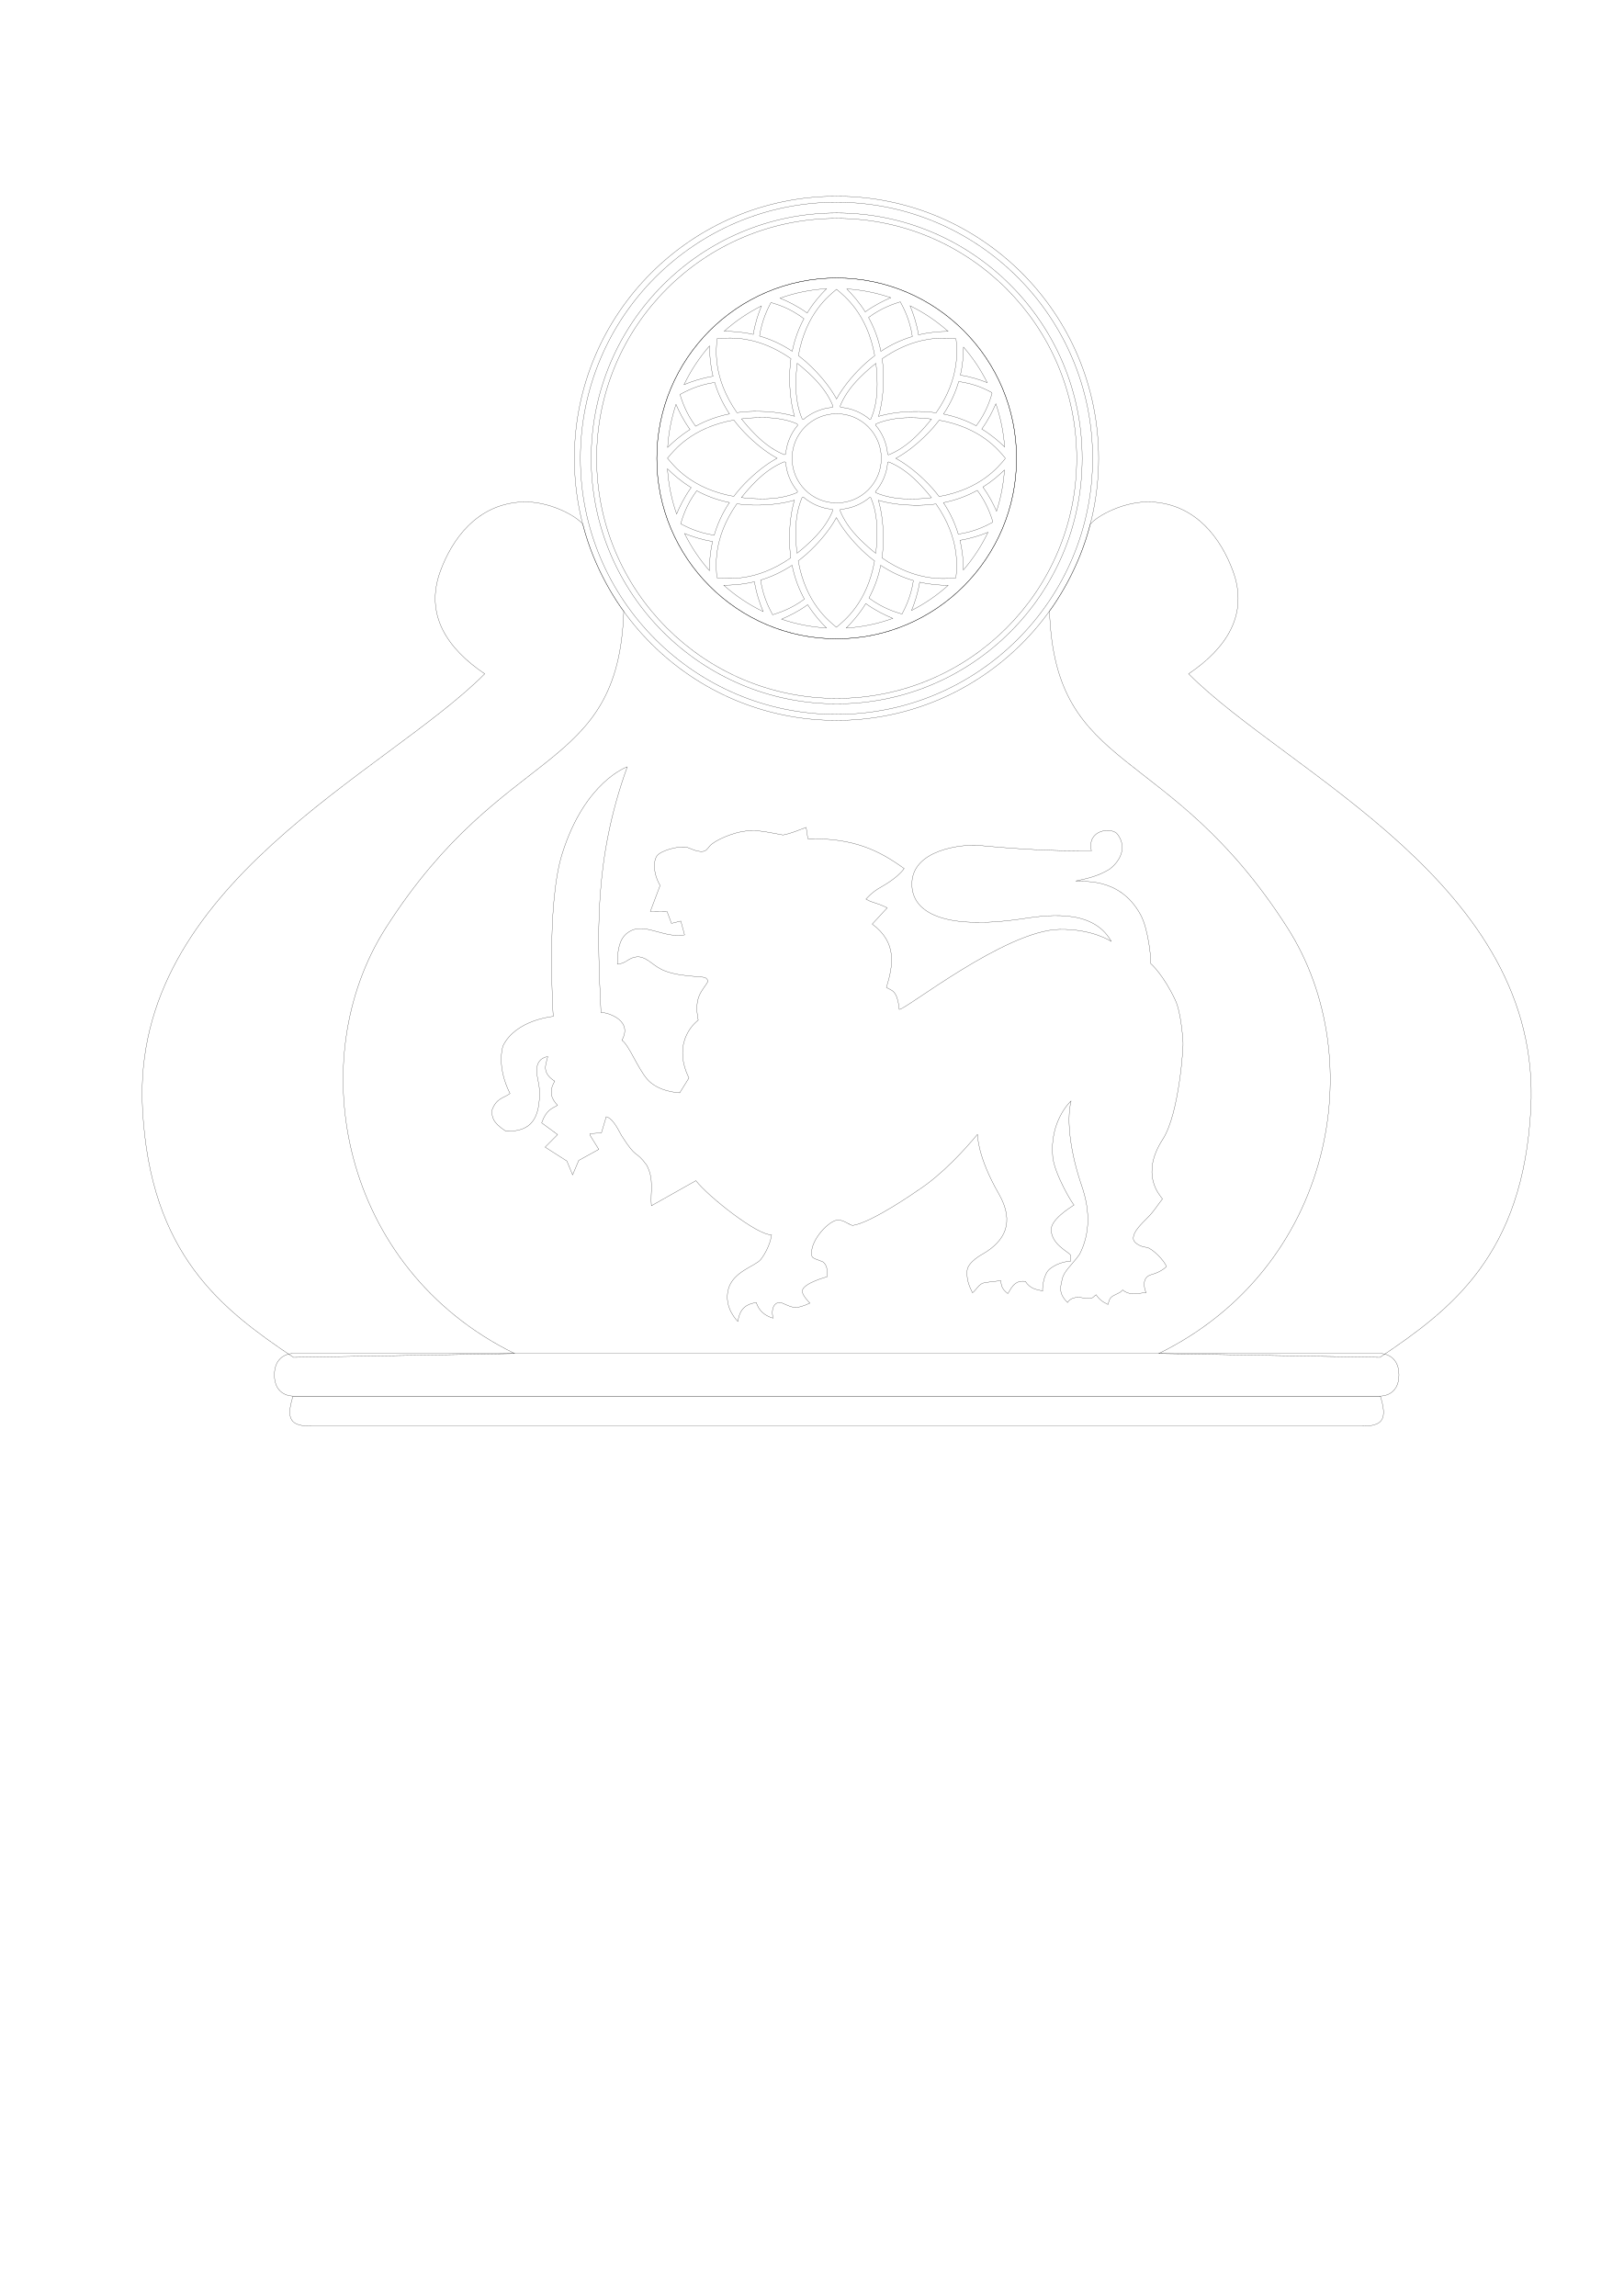
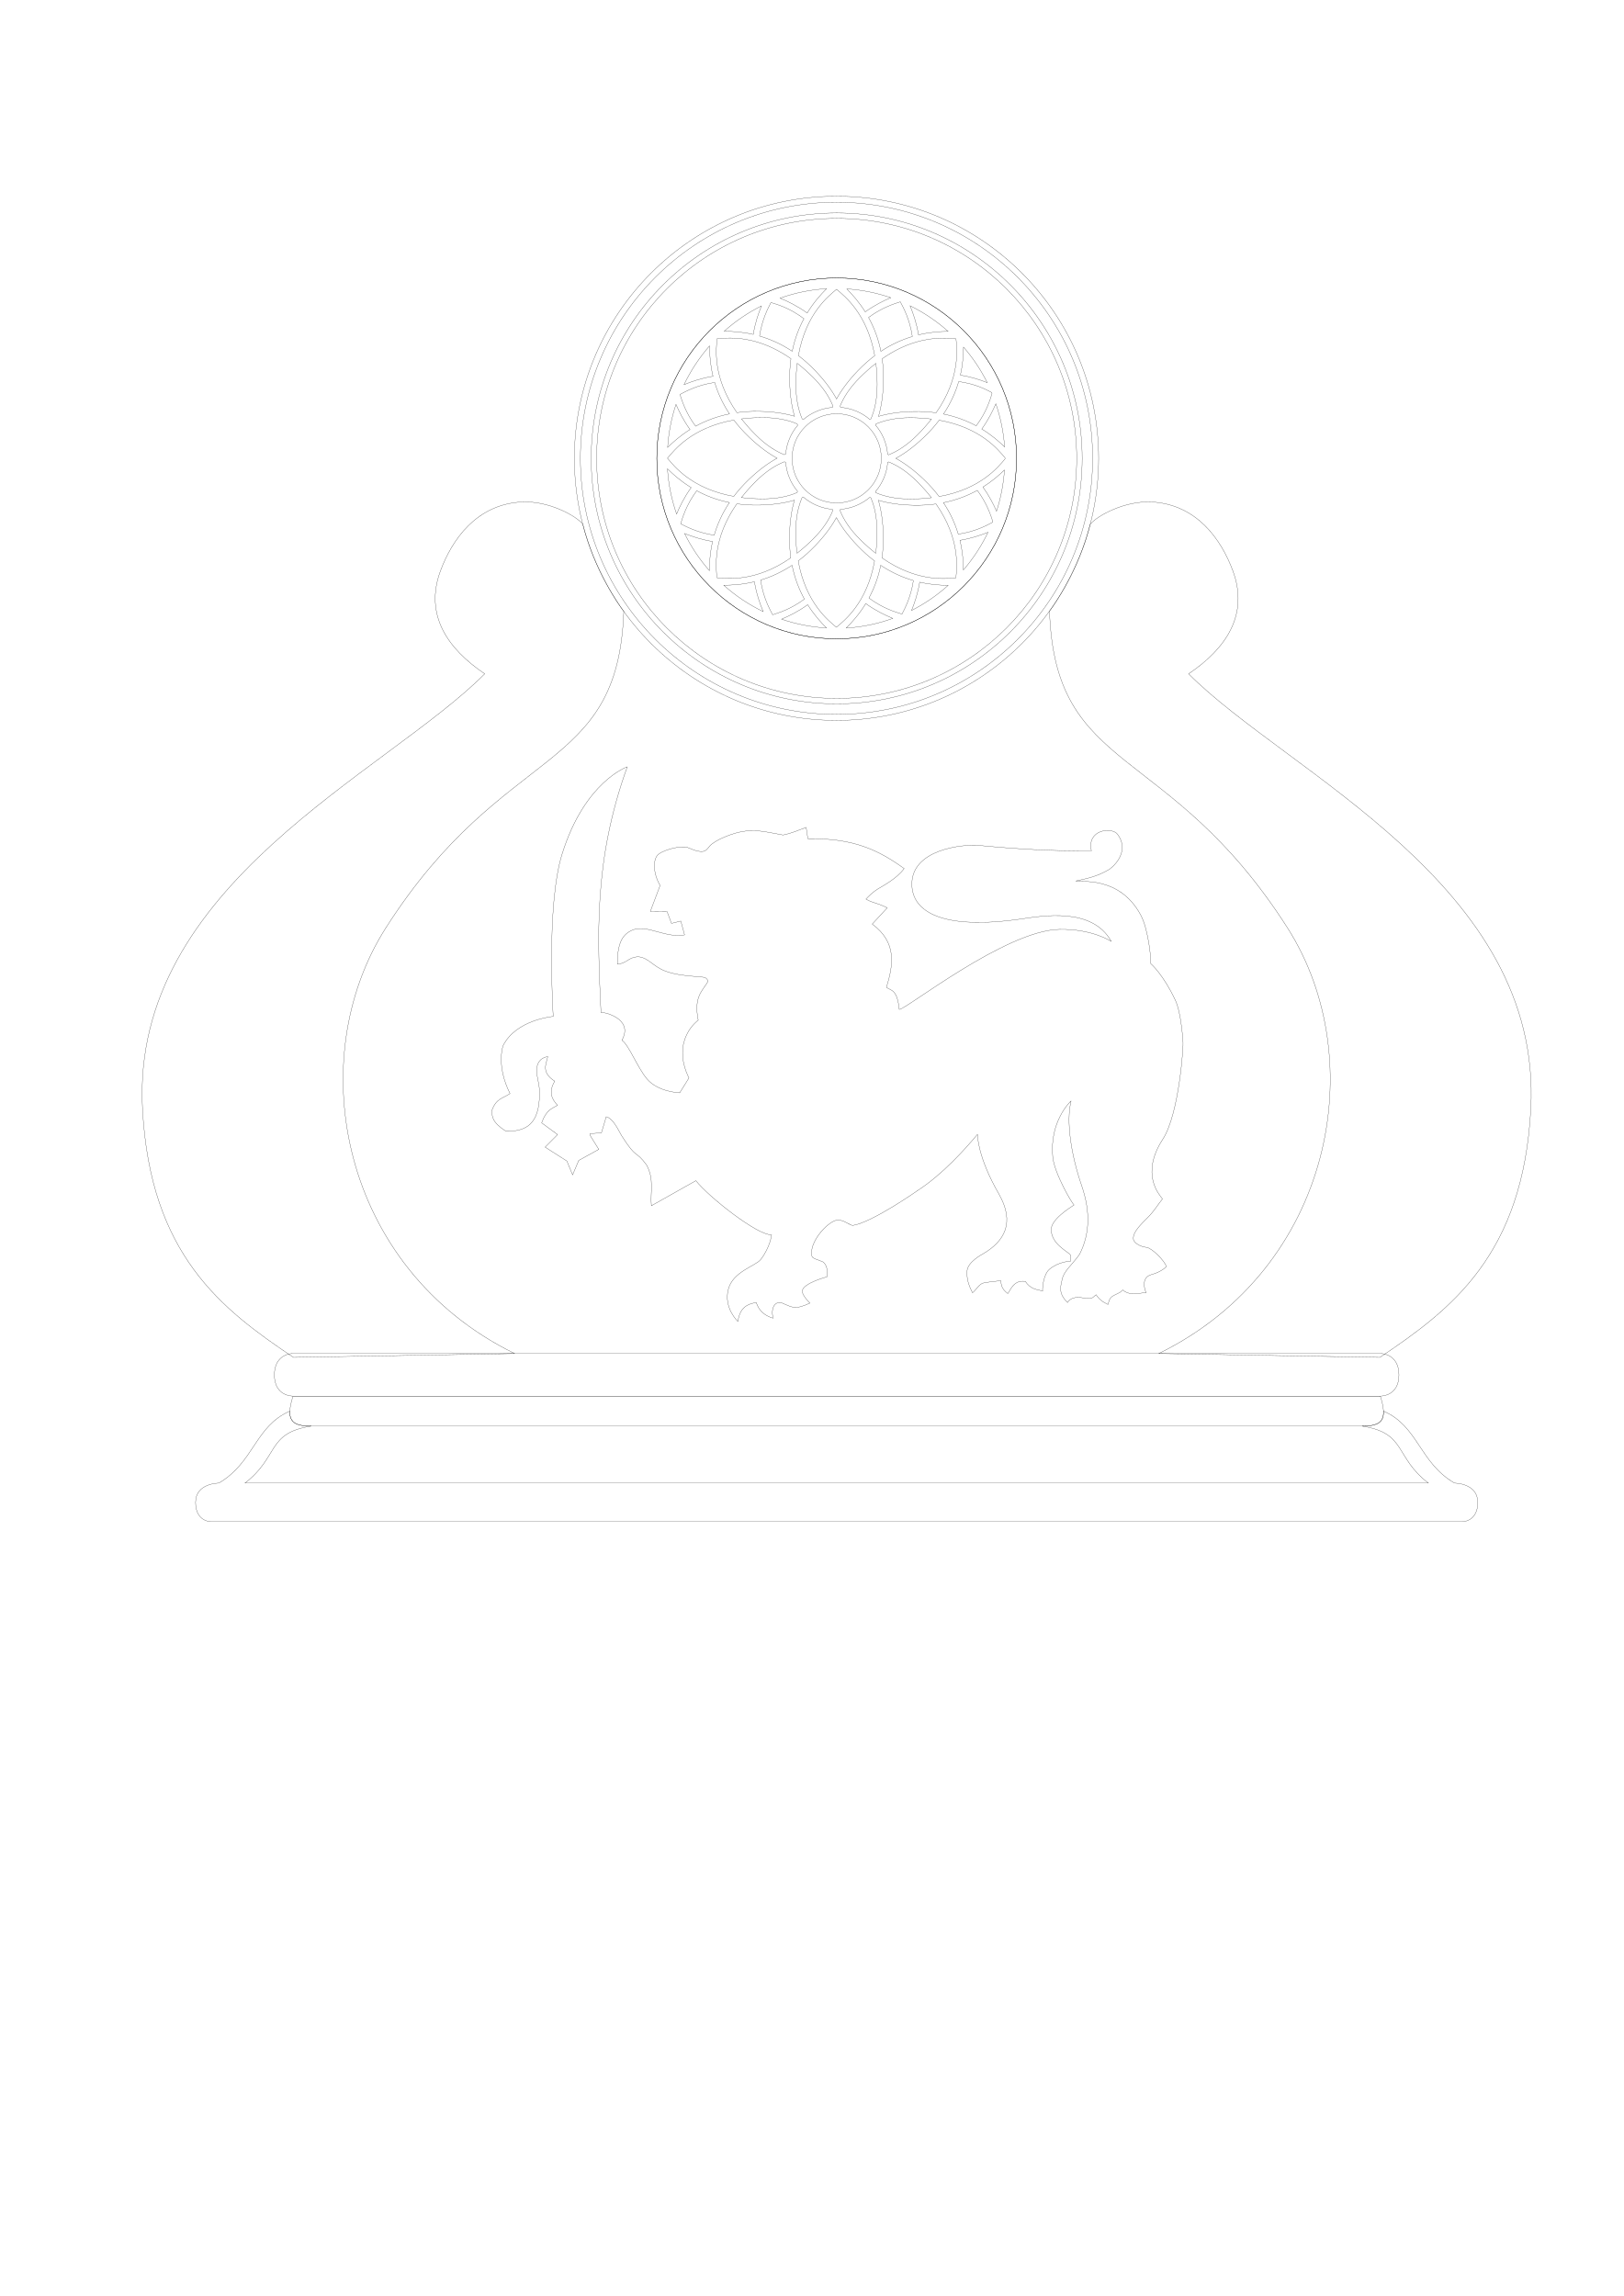
<svg xmlns="http://www.w3.org/2000/svg" width="210mm" height="297mm" viewBox="0 0 744.094 1052.362" id="svg2" version="1.1">
  <defs id="defs4">
    </defs>
  <g id="layer2" style="display:inline">
    <path style="fill:none;stroke:#000000;stroke-width:0.1;stroke-linecap:butt;stroke-linejoin:miter;stroke-miterlimit:4;stroke-opacity:1;stroke-dasharray:none" d="m 287.469,351.469 c 0,0 -19.446,6.58 -29.875,39.969 -7.408,23.715 -4.062,74.438 -4.062,74.438 0,0 -17.071,1.459 -23,13.438 0,0 -3.275,9.028 3.188,21.906 -2.884,2.135 -6.328,2.048 -8.312,7.781 0.131,2.664 -0.156,5.22 6.438,9.5 9.38,0.163 15.33,-3.333 15.406,-17.125 0.147,-4.575 -1.57,-8.273 -1.312,-11.281 0.257,-3.008 1.585,-5.17 5.094,-5.844 -0.742,3.498 -3.117,7.23 3.188,11.312 -3.046,5.129 -1.258,8.26 1.281,11.062 -2.517,1.475 -5.101,1.955 -7.281,8.031 l 7.312,5.375 -5.719,5.75 9.969,6.375 2.625,6.344 2.812,-6.625 9.188,-5.062 -4.094,-6.594 0.062,-0.594 5.25,-0.406 2.188,-7.375 c 2.403,0.538 4.564,3.892 6.969,8.562 7.285,11.521 6.248,6.353 11.531,13.562 3.609,6.628 1.611,12.478 2.188,18.688 l 20.406,-11.5 c 0.042,-0.021 0.021,0.021 0.031,0.031 5.526,7.149 28.279,25.215 34.656,24.75 0,0 -0.571,5.621 -4.938,11.312 -2.371,3.09 -12.985,5.526 -14.969,13.969 -1.996,8.499 4.469,14.469 4.469,14.469 0.94,-6.614 4.503,-8 8.406,-8.688 1.144,3.563 3.629,5.982 7.719,7.188 -1.283,-5.455 1.432,-8.012 4.219,-6.906 4.435,1.76 5.475,3.347 12.656,0 0,0 -3.764,-3.716 -3.5,-5.625 0.498,-3.609 11.344,-6.438 11.344,-6.438 -0.076,-0.779 0.823,-4.709 -1.844,-6.812 -1.695,-0.859 -4.87,-1.504 -5.062,-2.625 -1.535,-6.108 6.781,-15.571 11.312,-16.531 3.303,-0.474 5.992,2.654 7.625,2.375 8.98,-1.534 29.344,-15.844 29.344,-15.844 l -0.094,0 0.094,-0.031 0.094,-0.125 -0.062,0.125 c 11.733,-7.559 22.292,-19.552 27.5,-25.781 l 0.062,0 c -0.005,0.483 0.015,10.282 9.719,27.156 7.688,13.371 2.49,21.877 -7.094,27.5 -0.274,0.161 -7.143,3.736 -7.406,7.844 -0.279,4.355 1.009,7.014 2.469,10.094 1.717,-1.306 3.003,-4.181 5.312,-4.594 2.59,-0.462 7.688,-0.969 7.688,-0.969 0.201,1.625 0.049,3.571 3.188,5.906 1.136,-1.321 2.637,-6.475 8.062,-5.562 2.211,3.412 5.133,3.744 7.906,4.344 -0.203,-0.486 0.176,-7.431 3.094,-9.906 4.275,-3.627 9.595,-3.719 9.688,-3.719 l -0.031,-2.906 c -1.618,-1.768 -8.439,-4.88 -8.844,-11.219 -0.315,-4.938 8.42,-10.219 10.531,-11.688 -0.445,0.297 -9.098,-14.285 -9.812,-22 -1.494,-16.134 7.771,-25.057 8.312,-25.562 l 0.094,-0.031 c -2.31,9.084 -0.146,24.275 4.906,38.969 3.946,11.477 3.747,21.937 -1,31.25 -3.581,5.065 -7.182,7.622 -8,11.5 -0.678,3.234 -1.924,6.339 2.469,10.625 1.133,-1.845 3.424,-2.831 7.094,-2.125 4.865,0.936 4.659,-0.666 6,-1.438 1.217,1.901 2.94,3.318 5.438,4.469 0.678,-2.598 1.033,-3.35 3.125,-4.375 2.95,-1.446 2.052,-0.865 3.625,-2.281 3.422,2.88 7.175,1.335 10.812,1.25 -0.317,-0.08 -2.999,-6.872 2.312,-8.281 4.682,-1.242 6.875,-3.656 6.875,-3.656 -0.555,-2.43 -6.55,-8.578 -9.125,-8.844 -2.974,-0.307 -6.548,-2.271 -5.969,-4.75 0.316,-2.648 3.215,-5.595 6.844,-9.219 2.548,-2.544 4.257,-5.451 6.469,-8.219 -1.354,-1.924 -10.282,-11.24 0.156,-27.375 7.715,-11.925 9.528,-44.066 9.281,-44.312 0,0 -0.734,-13.451 -3.531,-19.406 -5.507,-11.722 -11.069,-16.594 -11.25,-16.75 l -0.062,-0.094 c 0.321,-0.633 -0.808,-15.296 -4.594,-22.281 -9.883,-18.237 -28.048,-14.724 -29.688,-15.531 5.06,-1.045 10.108,-2.199 14.938,-5.094 0.935,-0.389 10.501,-7.678 4.156,-16.312 -2.483,-3.379 -14.197,-2.323 -11.969,7.594 -17.52,0.195 -34.437,-0.834 -51.5,-2.469 -6.995,-0.67 -31.607,1.63 -30.75,18.562 0.701,13.845 18.248,19.769 49.5,15.219 10.089,-1.469 33.07,-5.705 41.844,10.188 l -0.031,0 c 0,0 -8.546,-5.761 -23.688,-5.5 -24.78,0.427 -70.734,37.025 -73.438,36.688 -0.926,-9.059 -3.532,-8.56 -5.875,-10.062 3.162,-10.346 4.938,-20.521 -6.5,-29.062 l 6.875,-7.438 c -5.688,-2.764 -6.5,-2.055 -9.75,-4 1.55,-1.619 3.134,-3.232 5.5,-4.688 1.791,-1.102 8.613,-4.612 12,-9.312 -11.371,-8.233 -23.143,-14.118 -44.125,-13.625 l -0.781,-5.25 c -3.399,1.266 -6.869,2.777 -10.594,3.5 -5.961,-1.015 -10.557,-2.447 -17.125,-1.812 -5.241,0.506 -14.266,4.117 -16.594,7 -0.909,1.126 -1.621,2.323 -3.406,2.375 -2.377,0.069 -4.321,-0.964 -6.875,-1.938 -1.982,-0.756 -9.694,0.618 -13.062,3.188 -2.435,1.857 -2.84,8.195 0.719,14.312 l -4.469,11.875 7.656,0.062 2.031,5.438 4.281,-1.062 1.719,6.344 c -4.104,0.761 -8.104,-0.245 -12.438,-1.438 -4.665,-1.284 -9.476,-2.731 -13.75,0.531 -3.408,2.537 -4.628,7.145 -4.625,14.312 4.427,-0.244 4.877,-3.221 9.625,-3.375 4.754,0.414 6.583,4.435 12.562,6.625 4.258,1.559 9.674,2.203 15.875,2.562 1.287,0.305 2.79,-0.131 3.531,2.031 -2.518,4.51 -6.684,6.844 -4.531,17.844 0,0 -12.743,9.034 -4.25,26.5 l -4.219,6.781 0.062,-0.031 -0.062,0.062 0,-0.031 c 0,0 -9.876,-0.285 -14.969,-6.312 -4.463,-5.282 -8.257,-15.524 -11.531,-17.781 5.695,-10.137 -8.984,-13.172 -9.594,-12.719 -1.54,-34.36 -3.598,-69.254 12.062,-112.594 z" transform="translate(-4.9229925e-6,0)" id="path4142" />
    <path style="fill:none;stroke:#000000;stroke-width:0.1;stroke-miterlimit:4;stroke-opacity:1;stroke-dasharray:none" d="M 134.48,622.151 C 101.714,600.144 68.832,575.247 65.306,508.14 59.903,405.293 176.952,354.346 222.141,308.843 c -17.238,-11.619 -27.698,-27.182 -20.282,-47.204 5.313,-14.344 16.456,-30.363 37.024,-31.557 12.412,-0.721 25.152,6.32 28.216,10.205 5.039,20.428 16.43,36.955 18.76,39.896 -2.559,75.556 -54.535,59.683 -109.019,145.074 -38.66,60.59 -20.716,156.045 59.004,195.133 z" id="path2992" />
    <path style="color:#000000;fill:none;stroke:none;stroke-width:0.1;marker:none;visibility:visible;display:inline;overflow:visible;enable-background:accumulate" id="path3762" d="m 212,255.862 a 45.5,45.5 0 1 1 -91,0 45.5,45.5 0 1 1 91,0 z" transform="translate(-4.9229925e-6,0)" />
    <g transform="translate(943.4758,68.10461)" id="g3764">
      <path style="fill:none;stroke:#000000;stroke-width:0.1;stroke-miterlimit:4;stroke-opacity:1;stroke-dasharray:none" d="m -560.053,29.5 a 112.5,112.5 0 0 0 -112.5,112.5 112.5,112.5 0 0 0 112.5,112.5 112.5,112.5 0 0 0 112.5,-112.5 112.5,112.5 0 0 0 -112.5,-112.5 z m 0,2.5 a 110,110 0 0 1 110,110 110,110 0 0 1 -110,110 110,110 0 0 1 -110,-110 110,110 0 0 1 110,-110 z" id="path3766" />
      <path style="fill:none;stroke:#000000;stroke-width:0.143;stroke-miterlimit:4;stroke-opacity:1;stroke-dasharray:none;display:inline" d="m -560.053,59.311 a 82.428,82.69 0 0 0 -82.428,82.691 82.428,82.69 0 0 0 82.428,82.689 82.428,82.69 0 0 0 82.428,-82.689 82.428,82.69 0 0 0 -82.428,-82.691 z" id="path3768" />
      <path style="fill:none;stroke:#000000;stroke-width:0.1;stroke-miterlimit:4;stroke-opacity:1;stroke-dasharray:none;display:inline" d="m -560.053,59.311 a 82.428,82.69 0 0 0 -82.428,82.691 82.428,82.69 0 0 0 82.428,82.689 82.428,82.69 0 0 0 82.428,-82.689 82.428,82.69 0 0 0 -82.428,-82.691 z m -4.629,4.9 c -2.687,2.7 -5.937,6.328 -8.885,11.148 -4.556,-3.275 -8.93,-5.355 -12.441,-6.805 a 77.433,77.944 0 0 1 21.326,-4.344 z m 9.238,0.092 a 77.433,77.944 0 0 1 20.182,4.039 c -3.338,1.423 -7.429,3.426 -11.699,6.5 -2.831,-4.517 -5.907,-7.948 -8.482,-10.539 z m -4.668,0.193 c 3.533,2.987 14.043,11.03 17.502,30.422 -2.568,1.937 -5.146,4.202 -7.695,6.857 -4.518,4.707 -7.646,9.032 -9.803,12.982 -2.157,-3.963 -5.293,-8.303 -9.83,-13.029 -2.541,-2.647 -5.108,-4.907 -7.668,-6.84 3.464,-19.37 13.963,-27.408 17.494,-30.393 z m 29.219,5.736 c 1.314,2.51 4.317,7.791 5.518,15.908 -4.561,1.368 -9.448,3.483 -14.42,6.791 -1.221,-6.093 -3.283,-11.225 -5.656,-15.523 6.321,-4.669 11.936,-6.321 14.559,-7.176 z m -59.281,0.322 c 1.326,0.415 3.41,1.003 5.967,2.074 2.64,1.105 5.819,2.858 9.154,5.328 -2.247,4.181 -4.196,9.113 -5.367,14.943 -5.171,-3.445 -10.257,-5.615 -14.975,-6.977 1.168,-7.772 3.97,-12.911 5.221,-15.369 z m 63.752,1.482 a 77.433,77.944 0 0 1 17.457,11.74 c -3.721,0.036 -8.365,0.339 -13.584,1.598 -0.883,-5.396 -2.445,-9.865 -3.873,-13.338 z m -68.098,0.076 c -1.376,3.393 -2.894,7.77 -3.756,13.062 -5.14,-1.18 -9.699,-1.437 -13.334,-1.453 a 77.433,77.944 0 0 1 17.09,-11.609 z m -14.062,14.715 c 6.456,0.063 16.274,1.585 27.578,9.467 -0.446,3.185 -0.667,6.609 -0.592,10.289 0.133,6.523 0.98,11.794 2.248,16.113 -4.328,-1.278 -9.614,-2.13 -16.164,-2.264 -3.669,-0.075 -7.083,0.143 -10.26,0.586 -11.246,-16.146 -9.506,-29.254 -9.119,-33.861 1.385,-0.116 3.536,-0.357 6.309,-0.33 z m 96.922,0.049 c 2.772,-0.027 4.924,0.212 6.309,0.328 0.387,4.61 2.13,17.73 -9.137,33.889 -3.185,-0.446 -6.609,-0.667 -10.289,-0.592 -6.523,0.133 -11.794,0.978 -16.113,2.246 1.278,-4.328 2.132,-9.614 2.266,-16.164 0.075,-3.668 -0.143,-7.082 -0.586,-10.258 11.293,-7.866 21.101,-9.386 27.551,-9.449 z m -106.66,3.568 c 0.02,3.772 0.303,8.538 1.598,13.91 -5.367,0.878 -9.816,2.427 -13.281,3.85 a 77.433,77.944 0 0 1 11.684,-17.76 z m 116.402,0.539 a 77.433,77.944 0 0 1 10.873,16.293 c -3.285,-1.292 -7.412,-2.658 -12.324,-3.457 1.126,-4.906 1.413,-9.284 1.451,-12.836 z m -76.223,7.418 c 2.362,1.838 4.779,3.951 7.236,6.4 4.805,4.787 7.567,9.231 9.176,13.271 -0.08,0.183 -0.165,0.368 -0.244,0.551 a 23.449,23.449 0 0 0 -13.285,5.51 c -0.199,-0.08 -0.408,-0.155 -0.609,-0.234 -1.706,-3.988 -2.879,-9.074 -2.867,-15.826 0.006,-3.481 0.221,-6.694 0.594,-9.672 z m 36.064,0.031 c 0.37,2.97 0.584,6.172 0.59,9.641 0.012,6.783 -1.173,11.88 -2.893,15.875 -0.163,0.064 -0.331,0.126 -0.496,0.189 a 23.449,23.449 0 0 0 -13.385,-5.535 c -0.078,-0.177 -0.161,-0.356 -0.238,-0.533 1.613,-4.027 4.381,-8.453 9.164,-13.219 2.465,-2.456 4.889,-4.576 7.258,-6.418 z m 37.941,8.326 c 3.828,0.579 7.147,1.477 9.67,2.477 2.412,0.955 4.177,1.893 5.416,2.529 a 77.433,77.944 0 0 1 0.205,0.463 c -0.867,2.804 -2.507,8.451 -7.252,14.844 -4.193,-2.259 -9.143,-4.218 -14.998,-5.395 3.431,-5.151 5.596,-10.216 6.959,-14.918 z m -111.822,0.424 c 1.367,4.562 3.483,9.448 6.791,14.42 -6.093,1.221 -11.224,3.285 -15.523,5.658 -4.67,-6.322 -6.321,-11.94 -7.176,-14.562 2.509,-1.314 7.791,-4.315 15.908,-5.516 z m 128.848,9.766 a 77.433,77.944 0 0 1 4.023,19.797 c -2.624,-2.549 -6.043,-5.511 -10.469,-8.217 3.01,-4.188 5.012,-8.224 6.445,-11.58 z m -146.574,0.287 c 1.42,3.308 3.407,7.333 6.43,11.531 -4.359,2.731 -7.705,5.691 -10.264,8.211 a 77.433,77.944 0 0 1 3.834,-19.742 z m 73.631,4.293 a 20.449,20.449 0 0 1 20.447,20.449 20.449,20.449 0 0 1 -20.447,20.447 20.449,20.449 0 0 1 -20.449,-20.447 20.449,20.449 0 0 1 20.449,-20.449 z m -33.969,1.764 c 6.783,-0.012 11.878,1.175 15.873,2.895 0.082,0.207 0.16,0.424 0.242,0.629 a 23.449,23.449 0 0 0 -5.502,13.215 c -0.204,0.086 -0.414,0.186 -0.619,0.275 -4.027,-1.613 -8.45,-4.381 -13.217,-9.164 -2.457,-2.466 -4.577,-4.89 -6.42,-7.26 2.97,-0.37 6.173,-0.584 9.643,-0.59 z m 67.754,0.068 c 3.481,0.006 6.694,0.221 9.672,0.594 -1.838,2.362 -3.952,4.777 -6.4,7.234 -4.788,4.805 -9.229,7.573 -13.27,9.182 -0.143,-0.062 -0.286,-0.128 -0.43,-0.193 a 23.449,23.449 0 0 0 -5.58,-13.475 c 0.06,-0.159 0.12,-0.318 0.182,-0.475 3.988,-1.707 9.074,-2.879 15.826,-2.867 z m -80.914,1.057 c 1.937,2.569 4.203,5.145 6.859,7.695 4.707,4.518 9.034,7.646 12.984,9.803 -3.963,2.157 -8.307,5.291 -13.033,9.828 -2.648,2.542 -4.905,5.11 -6.838,7.67 -19.369,-3.465 -27.408,-13.965 -30.393,-17.496 2.986,-3.533 11.031,-14.04 30.42,-17.5 z m 94.102,0.072 c 18.976,3.395 27.042,13.501 30.17,17.232 a 77.433,77.944 0 0 1 0.01,0.279 77.433,77.944 0 0 1 -0.012,0.252 c -3.131,3.735 -11.205,13.844 -30.197,17.232 -1.937,-2.568 -4.203,-5.144 -6.859,-7.693 -4.707,-4.518 -9.032,-7.648 -12.982,-9.805 3.963,-2.157 8.307,-5.291 13.033,-9.828 2.648,-2.542 4.905,-5.11 6.838,-7.67 z m -70.943,19.045 c 0.203,0.089 0.411,0.185 0.613,0.271 a 23.449,23.449 0 0 0 5.438,13.291 c -0.075,0.19 -0.148,0.388 -0.223,0.578 -3.988,1.707 -9.074,2.879 -15.826,2.867 -3.481,-0.006 -6.694,-0.221 -9.672,-0.594 1.838,-2.362 3.951,-4.779 6.4,-7.236 4.787,-4.804 9.229,-7.569 13.27,-9.178 z m 47.762,0.062 c 4.027,1.613 8.452,4.379 13.219,9.162 2.457,2.466 4.575,4.892 6.418,7.262 -2.97,0.37 -6.173,0.584 -9.643,0.59 -6.783,0.012 -11.878,-1.175 -15.873,-2.895 -0.058,-0.148 -0.116,-0.299 -0.174,-0.449 a 23.449,23.449 0 0 0 5.633,-13.484 c 0.14,-0.063 0.281,-0.125 0.42,-0.186 z m -101.338,3.17 c 2.671,2.632 6.209,5.759 10.863,8.605 -3.178,4.422 -5.229,8.67 -6.674,12.129 a 77.433,77.944 0 0 1 -4.189,-20.734 z m 154.436,0.547 a 77.433,77.944 0 0 1 -3.629,18.914 c -1.407,-3.223 -3.355,-7.083 -6.242,-11.094 4.131,-2.588 7.364,-5.389 9.871,-7.82 z m -12.436,9.33 c 4.552,6.163 6.221,11.609 7.094,14.311 a 77.433,77.944 0 0 1 -0.131,0.361 c -2.574,1.356 -7.76,4.231 -15.697,5.404 -1.367,-4.562 -3.483,-9.448 -6.791,-14.42 6.094,-1.221 11.226,-3.283 15.525,-5.656 z m -128.594,0.188 c 4.192,2.258 9.142,4.218 14.996,5.395 -3.445,5.172 -5.613,10.258 -6.975,14.977 -7.772,-1.168 -12.911,-3.97 -15.369,-5.221 0.846,-2.703 2.457,-8.562 7.348,-15.15 z m 48.867,2.9 a 23.449,23.449 0 0 0 13.311,5.598 c 0.074,0.168 0.152,0.337 0.225,0.504 -1.613,4.027 -4.379,8.452 -9.162,13.219 -2.466,2.457 -4.89,4.577 -7.26,6.42 -0.37,-2.97 -0.584,-6.173 -0.59,-9.643 -0.012,-6.782 1.173,-11.878 2.893,-15.873 0.193,-0.076 0.392,-0.149 0.584,-0.225 z m 30.461,0.102 c 0.148,0.057 0.297,0.112 0.443,0.17 1.707,3.988 2.881,9.073 2.869,15.826 -0.006,3.481 -0.221,6.694 -0.594,9.672 -2.362,-1.838 -4.778,-3.953 -7.236,-6.402 -4.805,-4.787 -7.569,-9.229 -9.178,-13.27 0.071,-0.162 0.145,-0.327 0.217,-0.49 a 23.449,23.449 0 0 0 13.479,-5.506 z m -34.533,1.322 c -1.278,4.328 -2.132,9.614 -2.266,16.164 -0.075,3.669 0.143,7.083 0.586,10.26 -16.146,11.245 -29.252,9.504 -33.859,9.117 -0.387,-4.61 -2.13,-17.727 9.135,-33.885 3.186,0.446 6.61,0.667 10.291,0.592 6.523,-0.133 11.794,-0.98 16.113,-2.248 z m 38.457,0.051 c 4.328,1.278 9.614,2.13 16.164,2.264 3.669,0.075 7.083,-0.143 10.26,-0.586 11.246,16.146 9.506,29.254 9.119,33.861 -4.61,0.387 -17.729,2.129 -33.887,-9.137 0.446,-3.185 0.667,-6.609 0.592,-10.289 -0.133,-6.523 -0.98,-11.794 -2.248,-16.113 z m -19.24,7.939 c 2.157,3.964 5.293,8.303 9.83,13.029 2.542,2.648 5.11,4.907 7.67,6.84 -3.465,19.37 -13.965,27.408 -17.496,30.393 -3.533,-2.987 -14.043,-11.03 -17.502,-30.422 2.568,-1.937 5.146,-4.202 7.695,-6.857 4.518,-4.707 7.646,-9.032 9.803,-12.982 z m 69.482,6.721 a 77.433,77.944 0 0 1 -11.273,17.277 c -0.035,-3.723 -0.336,-8.373 -1.596,-13.598 5.153,-0.843 9.464,-2.306 12.869,-3.68 z m -139.061,0.553 c 3.363,1.351 7.661,2.821 12.838,3.664 -1.184,5.156 -1.439,9.725 -1.453,13.365 a 77.433,77.944 0 0 1 -11.385,-17.029 z m 49.266,14.553 c 1.221,6.093 3.283,11.225 5.656,15.523 -6.321,4.668 -11.936,6.322 -14.559,7.176 -1.314,-2.51 -4.317,-7.791 -5.518,-15.908 4.561,-1.368 9.448,-3.483 14.42,-6.791 z m 40.625,0.031 c 5.171,3.445 10.257,5.615 14.975,6.977 -1.168,7.772 -3.97,12.911 -5.221,15.369 -2.703,-0.846 -8.56,-2.458 -15.148,-7.348 2.259,-4.193 4.218,-9.143 5.395,-14.998 z m -57.871,7.525 c 0.913,5.579 2.551,10.173 4.018,13.691 a 77.433,77.944 0 0 1 -18.08,-12.09 c 3.794,-0.014 8.618,-0.288 14.062,-1.602 z m 75.727,0.199 c 5.012,1.151 9.472,1.425 13.062,1.453 a 77.433,77.944 0 0 1 -16.781,11.518 c 1.366,-3.381 2.864,-7.725 3.719,-12.971 z m -24.709,9.816 c 4.539,3.262 8.896,5.338 12.4,6.787 a 77.433,77.944 0 0 1 -21.371,4.447 c 2.703,-2.708 5.992,-6.364 8.971,-11.234 z m -26.605,0.518 c 2.875,4.588 6.004,8.057 8.604,10.66 a 77.433,77.944 0 0 1 -20.6,-4.033 c 3.389,-1.429 7.599,-3.461 11.996,-6.627 z" id="path3770" />
      <path style="fill:none;stroke:#000000;stroke-width:0.1;stroke-miterlimit:4;stroke-opacity:1;stroke-dasharray:none" d="M -560.129,21.842 A 120.12,120.12 0 0 0 -680.25,141.963 120.12,120.12 0 0 0 -560.129,262.082 120.12,120.12 0 0 0 -440.01,141.963 120.12,120.12 0 0 0 -560.129,21.842 z m 0,2.75 A 117.37,117.37 0 0 1 -442.76,141.963 117.37,117.37 0 0 1 -560.129,259.332 117.37,117.37 0 0 1 -677.5,141.963 117.37,117.37 0 0 1 -560.129,24.592 z" id="path3772" />
    </g>
    <path id="path3812" d="m 632.363,622.151 c 32.767,-22.007 65.648,-46.904 69.174,-114.011 5.403,-102.847 -111.645,-153.794 -156.834,-199.297 17.238,-11.619 27.698,-27.182 20.282,-47.204 -5.313,-14.344 -16.456,-30.363 -37.024,-31.557 -12.412,-0.721 -25.285,6.353 -28.349,10.238 -4.995,20.296 -16.325,36.839 -18.655,39.78 2.559,75.556 54.563,59.766 109.047,145.157 38.66,60.59 20.716,156.045 -59.004,195.133 z" style="fill:none;stroke:#000000;stroke-width:0.1;stroke-miterlimit:4;stroke-opacity:1;stroke-dasharray:none" />
    <path style="fill:none;stroke:#000000;stroke-width:0.1;stroke-linecap:butt;stroke-linejoin:miter;stroke-miterlimit:4;stroke-opacity:1;stroke-dasharray:none" d="M 134 620.375 C 134 620.375 125.75 620.424 125.75 630.188 C 125.75 639.951 134 639.875 134 639.875 L 632.844 639.875 C 632.844 639.875 641.094 639.951 641.094 630.188 C 641.094 620.424 632.844 620.375 632.844 620.375 L 134 620.375 z " transform="translate(-4.9229925e-6,0)" id="path3005" />
-     <path style="fill:none;stroke:#000000;stroke-width:0.1;stroke-linecap:butt;stroke-linejoin:miter;stroke-miterlimit:4;stroke-opacity:1;stroke-dasharray:none" d="M 134.281 639.875 C 131.019 650.41 132.911 653.688 142.844 653.688 L 624 653.688 C 633.932 653.688 635.825 650.41 632.562 639.875 L 624 639.875 L 142.844 639.875 L 134.281 639.875 z " transform="translate(-4.9229925e-6,0)" id="path3783" />
+     <path style="fill:none;stroke:#000000;stroke-width:0.1;stroke-linecap:butt;stroke-linejoin:miter;stroke-miterlimit:4;stroke-opacity:1;stroke-dasharray:none" d="m 134.281,639.875 c -3.263,10.535 -1.37,13.813 8.562,13.812 l 481.156,0 c 9.932,2e-5 11.825,-3.278 8.562,-13.812 l -8.562,0 -481.156,0 -8.562,0 z" id="path3783" />
+     <path style="fill:none;stroke:#000000;stroke-width:0.1;stroke-linecap:butt;stroke-linejoin:miter;stroke-miterlimit:4;stroke-opacity:1;stroke-dasharray:none;display:inline" d="M 132.844 646.781 C 116.86 653.672 116.462 670.313 100.25 679.781 L 100.219 679.781 C 100.21 679.786 100.196 679.777 100.188 679.781 C 100.188 679.781 89.625 679.784 89.625 688.625 C 89.625 697.466 96.656 697.469 96.656 697.469 L 670.188 697.469 C 670.188 697.469 677.219 697.466 677.219 688.625 C 677.219 679.784 666.656 679.781 666.656 679.781 L 666.594 679.781 C 650.382 670.313 649.984 653.672 634 646.781 C 634.034 647.538 634.016 648.26 633.906 648.875 C 633.78 649.581 633.545 650.185 633.219 650.719 C 632.892 651.253 632.476 651.717 631.938 652.094 C 631.399 652.471 630.762 652.764 630 653 C 628.572 653.443 626.645 653.632 624.375 653.656 L 624.312 653.688 C 644.678 656.814 638.962 667.77 654.594 679.781 L 112.25 679.781 C 127.882 667.77 122.166 656.814 142.531 653.688 L 142.469 653.656 C 140.199 653.632 138.272 653.443 136.844 653 C 136.082 652.764 135.445 652.471 134.906 652.094 C 134.368 651.717 133.952 651.253 133.625 650.719 C 133.298 650.185 133.064 649.581 132.938 648.875 C 132.828 648.26 132.81 647.538 132.844 646.781 z " transform="translate(-4.9229925e-6,0)" id="path3817" />
  </g>
</svg>
